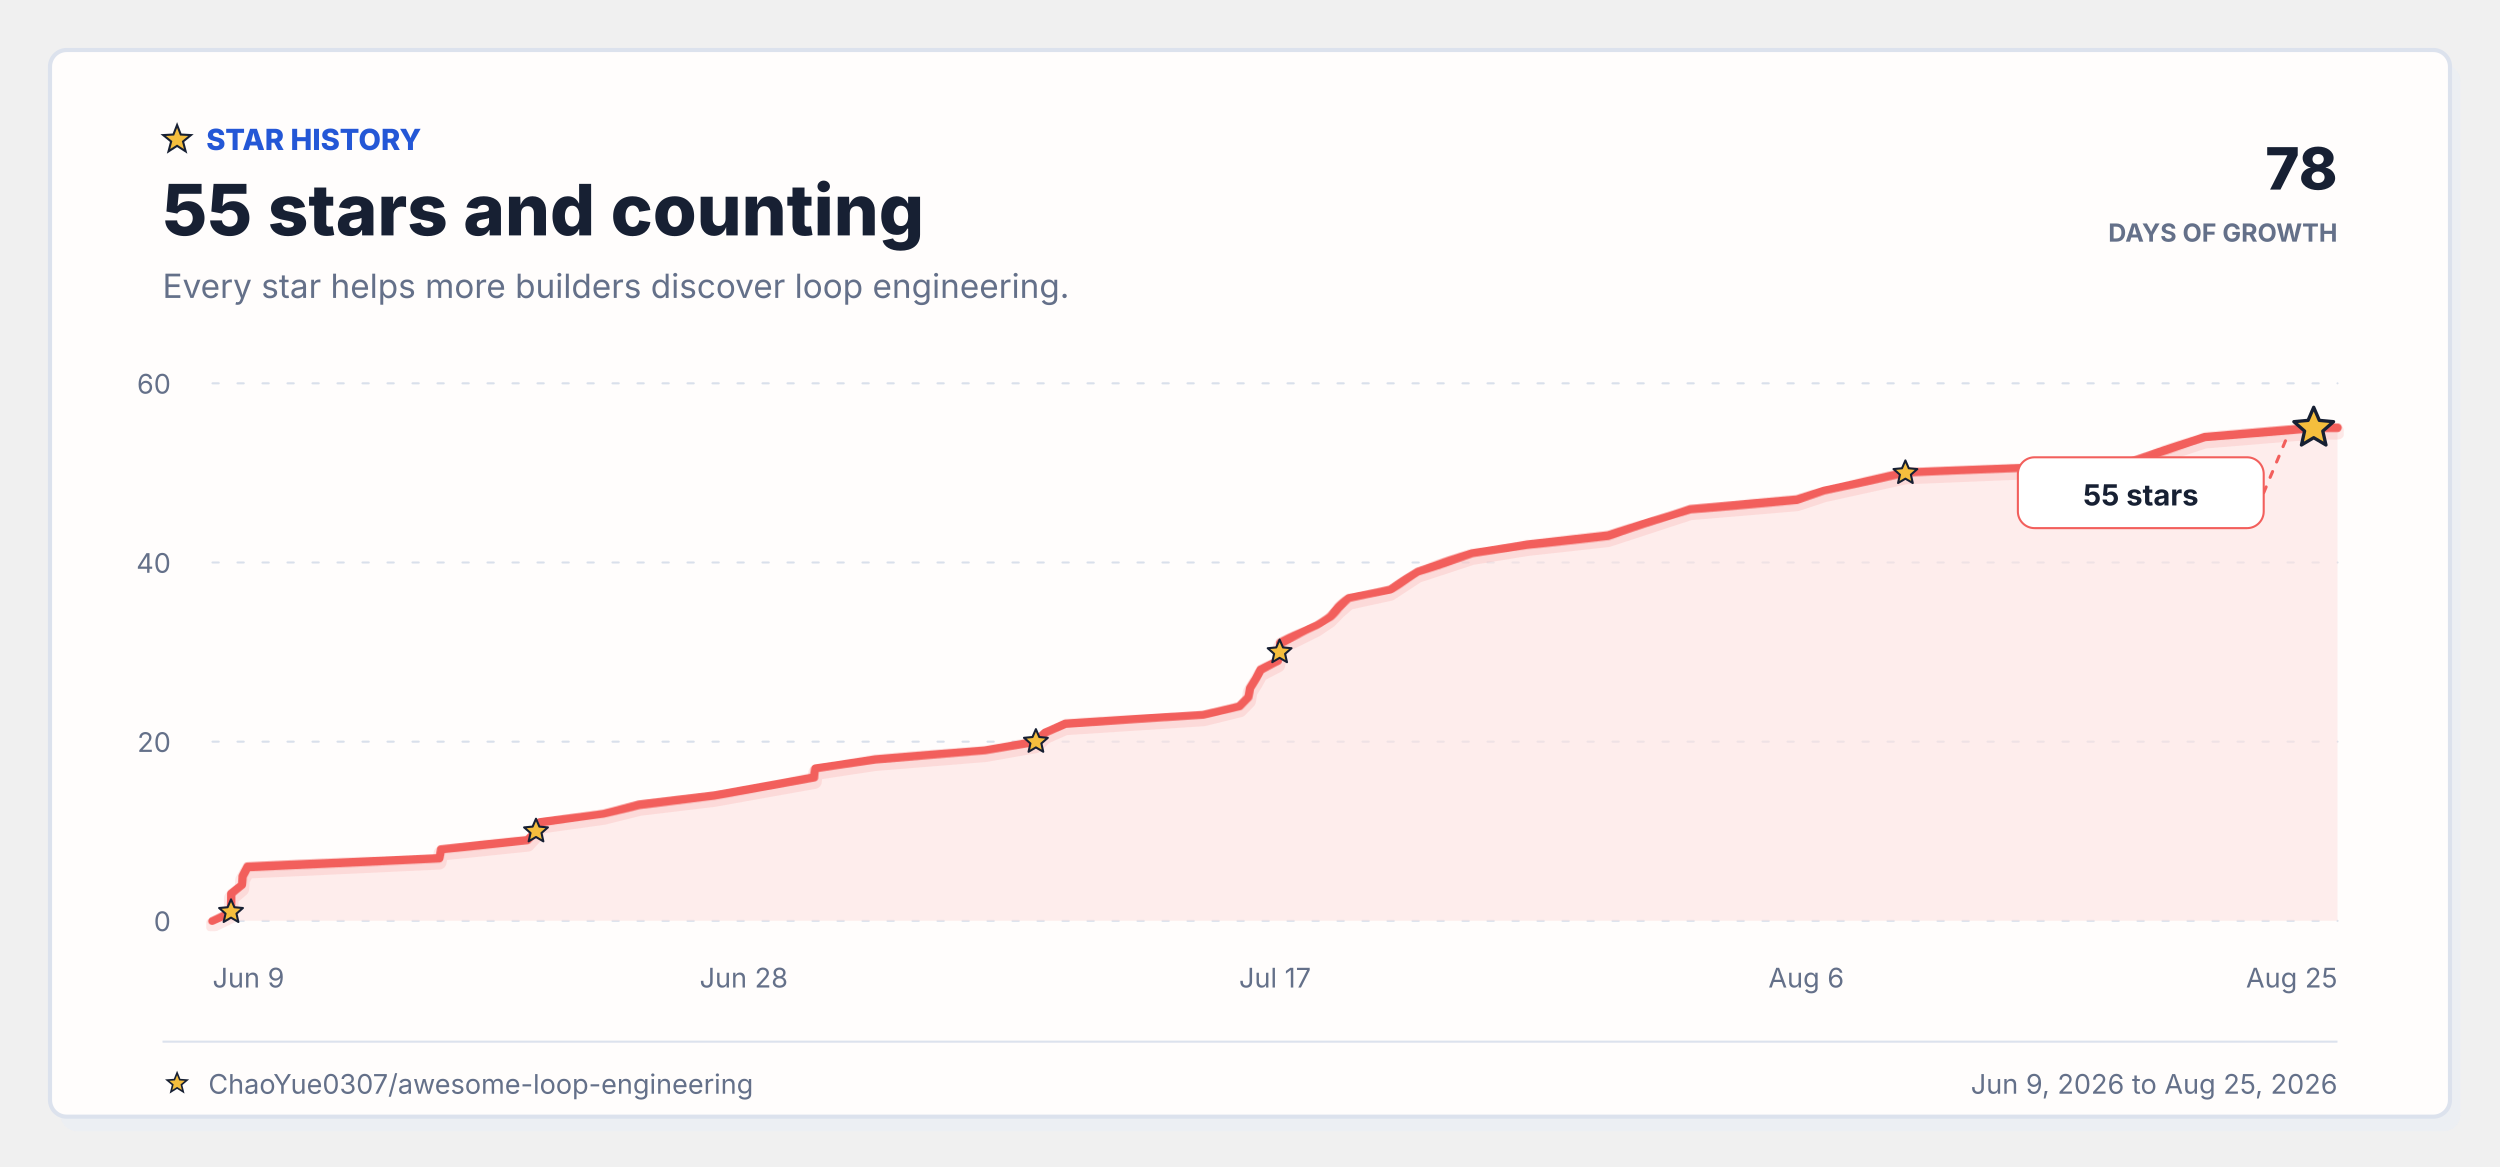
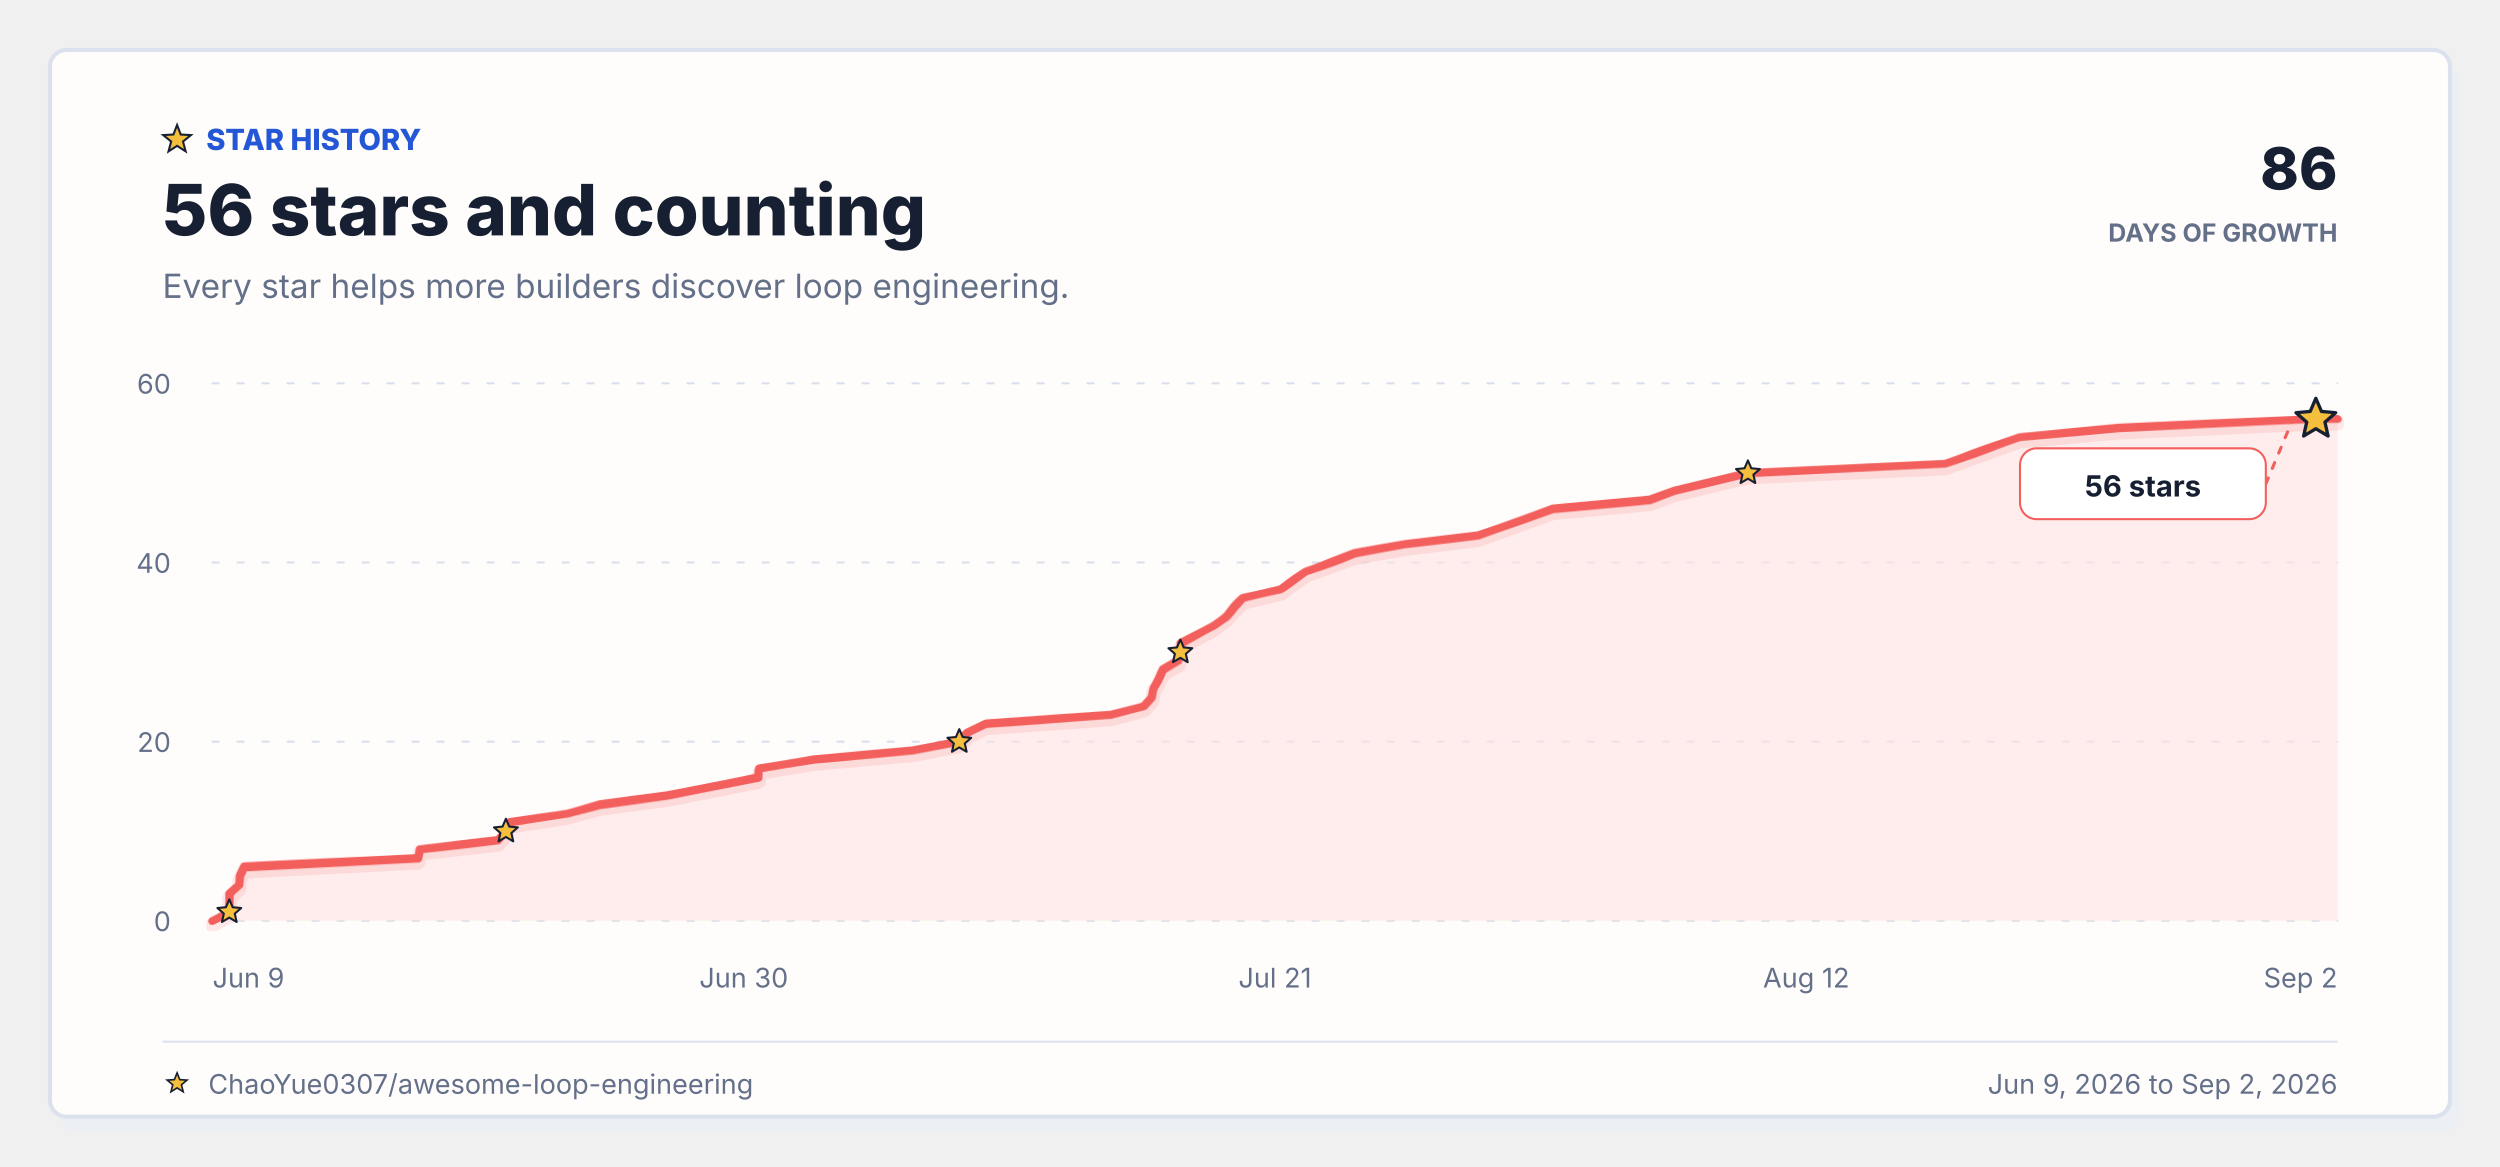
<svg xmlns="http://www.w3.org/2000/svg" width="1200" height="560" viewBox="0 0 1200 560" role="img" aria-labelledby="title desc">
  <style>
    text { font-family: ui-rounded, 'SF Pro Rounded', 'Nunito Sans', -apple-system, BlinkMacSystemFont, 'Segoe UI', sans-serif; letter-spacing: 0; }
  </style>
  <defs>
    <filter id="rough-line" x="-3%" y="-6%" width="106%" height="112%">
      <feTurbulence type="fractalNoise" baseFrequency="0.008 0.12" numOctaves="1" seed="17" result="noise" />
      <feDisplacementMap in="SourceGraphic" in2="noise" scale="1.2" xChannelSelector="R" yChannelSelector="G" />
    </filter>
    <clipPath id="plot-clip">
      <rect x="99" y="179" width="1026" height="268" />
    </clipPath>
  </defs>
  <rect x="29" y="31" width="1152" height="512" rx="8" fill="#E9EDF5" opacity="0.58" />
  <rect x="24" y="24" width="1152" height="512" rx="8" fill="#FFFDFC" stroke="#DCE2ED" stroke-width="2" />
  <path d="M 85 60 L 86.76 64.57 L 91.66 64.84 L 87.85 67.93 L 89.11 72.66 L 85 70 L 80.89 72.66 L 82.15 67.93 L 78.34 64.84 L 83.24 64.57 Z" fill="#F5BE3D" stroke="#172033" stroke-width="1" />
  <text x="99" y="72" fill="#2457D6" font-size="14" font-weight="800">STAR HISTORY</text>
-   <text x="78" y="113" fill="#172033" font-size="34" font-weight="760">55 stars and counting</text>
+   <text x="78" y="113" fill="#172033" font-size="34" font-weight="760">56 stars and counting</text>
  <text x="78" y="143" fill="#647089" font-size="16">Every star helps more builders discover loop engineering.</text>
-   <text x="1122" y="91" fill="#172033" font-size="28" font-weight="760" text-anchor="end">78</text>
+   <text x="1122" y="91" fill="#172033" font-size="28" font-weight="760" text-anchor="end">86</text>
  <text x="1122" y="116" fill="#647089" font-size="12" font-weight="750" text-anchor="end">DAYS OF GROWTH</text>
  <line x1="102" y1="442" x2="1122" y2="442" stroke="#D9E0EB" stroke-width="1" stroke-dasharray="3 9" stroke-linecap="round" />
  <text x="82" y="446.94" fill="#647089" font-size="13" text-anchor="end">0</text>
  <line x1="102" y1="356" x2="1122" y2="356" stroke="#D9E0EB" stroke-width="1" stroke-dasharray="3 9" stroke-linecap="round" />
  <text x="82" y="360.94" fill="#647089" font-size="13" text-anchor="end">20</text>
  <line x1="102" y1="270" x2="1122" y2="270" stroke="#D9E0EB" stroke-width="1" stroke-dasharray="3 9" stroke-linecap="round" />
  <text x="82" y="274.94" fill="#647089" font-size="13" text-anchor="end">40</text>
  <line x1="102" y1="184" x2="1122" y2="184" stroke="#D9E0EB" stroke-width="1" stroke-dasharray="3 9" stroke-linecap="round" />
  <text x="82" y="188.94" fill="#647089" font-size="13" text-anchor="end">60</text>
  <text x="102" y="474" fill="#647089" font-size="13" text-anchor="start">Jun 9</text>
-   <text x="357" y="474" fill="#647089" font-size="13" text-anchor="middle">Jun 28</text>
-   <text x="612" y="474" fill="#647089" font-size="13" text-anchor="middle">Jul 17</text>
-   <text x="867" y="474" fill="#647089" font-size="13" text-anchor="middle">Aug 6</text>
-   <text x="1122" y="474" fill="#647089" font-size="13" text-anchor="end">Aug 25</text>
+   <text x="357" y="474" fill="#647089" font-size="13" text-anchor="middle">Jun 30</text>
+   <text x="612" y="474" fill="#647089" font-size="13" text-anchor="middle">Jul 21</text>
+   <text x="867" y="474" fill="#647089" font-size="13" text-anchor="middle">Aug 12</text>
+   <text x="1122" y="474" fill="#647089" font-size="13" text-anchor="end">Sep 2</text>
  <g clip-path="url(#plot-clip)">
-     <path d="M 102 442 L 110.89 437.7 L 110.99 433.4 L 111.01 429.1 L 116.09 424.8 L 116.39 420.5 L 118.84 416.2 L 210.85 411.9 L 211.62 407.6 L 253.33 403.3 L 257.28 399 L 259.22 394.7 L 289.86 390.4 L 307.03 386.1 L 342.91 381.8 L 366.82 377.5 L 390.96 373.2 L 391.47 368.9 L 420.05 364.6 L 472.92 360.3 L 497.23 356 L 501.63 351.7 L 511.37 347.4 L 577.71 343.1 L 595.22 338.8 L 599.38 334.5 L 600.06 330.2 L 602.74 325.9 L 605.12 321.6 L 613.42 317.3 L 614.22 313 L 614.46 308.7 L 623.5 304.4 L 632.07 300.1 L 638.4 295.8 L 642.57 291.5 L 647.55 287.2 L 667.35 282.9 L 680.47 274.3 L 706.54 265.7 L 733.01 261.4 L 771.88 257.1 L 811.27 244.2 L 862.54 239.9 L 875.54 235.6 L 914.59 227 L 1019.04 222.7 L 1045.19 214.1 L 1058.28 209.8 L 1110.58 205.5 L 1122 205.5 V 442 H 102 Z" fill="#FDE3E1" opacity="0.6" />
-     <path d="M 102 442 L 110.89 437.7 L 110.99 433.4 L 111.01 429.1 L 116.09 424.8 L 116.39 420.5 L 118.84 416.2 L 210.85 411.9 L 211.62 407.6 L 253.33 403.3 L 257.28 399 L 259.22 394.7 L 289.86 390.4 L 307.03 386.1 L 342.91 381.8 L 366.82 377.5 L 390.96 373.2 L 391.47 368.9 L 420.05 364.6 L 472.92 360.3 L 497.23 356 L 501.63 351.7 L 511.37 347.4 L 577.71 343.1 L 595.22 338.8 L 599.38 334.5 L 600.06 330.2 L 602.74 325.9 L 605.12 321.6 L 613.42 317.3 L 614.22 313 L 614.46 308.7 L 623.5 304.4 L 632.07 300.1 L 638.4 295.8 L 642.57 291.5 L 647.55 287.2 L 667.35 282.9 L 680.47 274.3 L 706.54 265.7 L 733.01 261.4 L 771.88 257.1 L 811.27 244.2 L 862.54 239.9 L 875.54 235.6 L 914.59 227 L 1019.04 222.7 L 1045.19 214.1 L 1058.28 209.8 L 1110.58 205.5 L 1122 205.5" fill="none" stroke="#F25F5C" stroke-width="7" stroke-linejoin="round" stroke-linecap="round" opacity="0.13" transform="translate(0 2)" />
-     <path d="M 102 442 L 110.89 437.7 L 110.99 433.4 L 111.01 429.1 L 116.09 424.8 L 116.39 420.5 L 118.84 416.2 L 210.85 411.9 L 211.62 407.6 L 253.33 403.3 L 257.28 399 L 259.22 394.7 L 289.86 390.4 L 307.03 386.1 L 342.91 381.8 L 366.82 377.5 L 390.96 373.2 L 391.47 368.9 L 420.05 364.6 L 472.92 360.3 L 497.23 356 L 501.63 351.7 L 511.37 347.4 L 577.71 343.1 L 595.22 338.8 L 599.38 334.5 L 600.06 330.2 L 602.74 325.9 L 605.12 321.6 L 613.42 317.3 L 614.22 313 L 614.46 308.7 L 623.5 304.4 L 632.07 300.1 L 638.4 295.8 L 642.57 291.5 L 647.55 287.2 L 667.35 282.9 L 680.47 274.3 L 706.54 265.7 L 733.01 261.4 L 771.88 257.1 L 811.27 244.2 L 862.54 239.9 L 875.54 235.6 L 914.59 227 L 1019.04 222.7 L 1045.19 214.1 L 1058.28 209.8 L 1110.58 205.5 L 1122 205.5" fill="none" stroke="#F25F5C" stroke-width="4" stroke-linejoin="round" stroke-linecap="round" filter="url(#rough-line)" />
+     <path d="M 102 442 L 110.06 437.7 L 110.16 433.4 L 110.17 429.1 L 114.78 424.8 L 115.05 420.5 L 117.27 416.2 L 200.72 411.9 L 201.43 407.6 L 239.25 403.3 L 242.84 399 L 244.6 394.7 L 272.39 390.4 L 287.96 386.1 L 320.5 381.8 L 342.18 377.5 L 364.08 373.2 L 364.54 368.9 L 390.46 364.6 L 438.42 360.3 L 460.46 356 L 464.46 351.7 L 473.28 347.4 L 533.46 343.1 L 549.34 338.8 L 553.11 334.5 L 553.73 330.2 L 556.16 325.9 L 558.32 321.6 L 565.84 317.3 L 566.57 313 L 566.79 308.7 L 574.99 304.4 L 582.76 300.1 L 588.51 295.8 L 592.28 291.5 L 596.8 287.2 L 614.76 282.9 L 626.66 274.3 L 650.3 265.7 L 674.31 261.4 L 709.57 257.1 L 745.29 244.2 L 791.79 239.9 L 803.58 235.6 L 839 227 L 933.73 222.7 L 957.45 214.1 L 969.32 209.8 L 1016.76 205.5 L 1111.6 201.2 L 1122 201.2 V 442 H 102 Z" fill="#FDE3E1" opacity="0.6" />
+     <path d="M 102 442 L 110.06 437.7 L 110.16 433.4 L 110.17 429.1 L 114.78 424.8 L 115.05 420.5 L 117.27 416.2 L 200.72 411.9 L 201.43 407.6 L 239.25 403.3 L 242.84 399 L 244.6 394.7 L 272.39 390.4 L 287.96 386.1 L 320.5 381.8 L 342.18 377.5 L 364.08 373.2 L 364.54 368.9 L 390.46 364.6 L 438.42 360.3 L 460.46 356 L 464.46 351.7 L 473.28 347.4 L 533.46 343.1 L 549.34 338.8 L 553.11 334.5 L 553.73 330.2 L 556.16 325.9 L 558.32 321.6 L 565.84 317.3 L 566.57 313 L 566.79 308.7 L 574.99 304.4 L 582.76 300.1 L 588.51 295.8 L 592.28 291.5 L 596.8 287.2 L 614.76 282.9 L 626.66 274.3 L 650.3 265.7 L 674.31 261.4 L 709.57 257.1 L 745.29 244.2 L 791.79 239.9 L 803.58 235.6 L 839 227 L 933.73 222.7 L 957.45 214.1 L 969.32 209.8 L 1016.76 205.5 L 1111.6 201.2 L 1122 201.2" fill="none" stroke="#F25F5C" stroke-width="7" stroke-linejoin="round" stroke-linecap="round" opacity="0.13" transform="translate(0 2)" />
+     <path d="M 102 442 L 110.06 437.7 L 110.16 433.4 L 110.17 429.1 L 114.78 424.8 L 115.05 420.5 L 117.27 416.2 L 200.72 411.9 L 201.43 407.6 L 239.25 403.3 L 242.84 399 L 244.6 394.7 L 272.39 390.4 L 287.96 386.1 L 320.5 381.8 L 342.18 377.5 L 364.08 373.2 L 364.54 368.9 L 390.46 364.6 L 438.42 360.3 L 460.46 356 L 464.46 351.7 L 473.28 347.4 L 533.46 343.1 L 549.34 338.8 L 553.11 334.5 L 553.73 330.2 L 556.16 325.9 L 558.32 321.6 L 565.84 317.3 L 566.57 313 L 566.79 308.7 L 574.99 304.4 L 582.76 300.1 L 588.51 295.8 L 592.28 291.5 L 596.8 287.2 L 614.76 282.9 L 626.66 274.3 L 650.3 265.7 L 674.31 261.4 L 709.57 257.1 L 745.29 244.2 L 791.79 239.9 L 803.58 235.6 L 839 227 L 933.73 222.7 L 957.45 214.1 L 969.32 209.8 L 1016.76 205.5 L 1111.6 201.2 L 1122 201.2" fill="none" stroke="#F25F5C" stroke-width="4" stroke-linejoin="round" stroke-linecap="round" filter="url(#rough-line)" />
  </g>
-   <path d="M 110.89 431.7 L 112.51 435.47 L 116.6 435.85 L 113.51 438.55 L 114.42 442.55 L 110.89 440.46 L 107.36 442.55 L 108.26 438.55 L 105.18 435.85 L 109.27 435.47 Z" fill="#F5BE3D" stroke="#172033" stroke-width="1" stroke-linejoin="round" />
-   <path d="M 257.28 393 L 258.9 396.77 L 262.99 397.15 L 259.91 399.85 L 260.81 403.85 L 257.28 401.76 L 253.75 403.85 L 254.66 399.85 L 251.57 397.15 L 255.66 396.77 Z" fill="#F5BE3D" stroke="#172033" stroke-width="1" stroke-linejoin="round" />
-   <path d="M 497.23 350 L 498.85 353.77 L 502.94 354.15 L 499.85 356.85 L 500.76 360.85 L 497.23 358.76 L 493.7 360.85 L 494.6 356.85 L 491.52 354.15 L 495.61 353.77 Z" fill="#F5BE3D" stroke="#172033" stroke-width="1" stroke-linejoin="round" />
-   <path d="M 614.22 307 L 615.84 310.77 L 619.92 311.15 L 616.84 313.85 L 617.75 317.85 L 614.22 315.76 L 610.69 317.85 L 611.59 313.85 L 608.51 311.15 L 612.6 310.77 Z" fill="#F5BE3D" stroke="#172033" stroke-width="1" stroke-linejoin="round" />
-   <path d="M 914.59 221 L 916.21 224.77 L 920.3 225.15 L 917.22 227.85 L 918.12 231.85 L 914.59 229.76 L 911.07 231.85 L 911.97 227.85 L 908.89 225.15 L 912.97 224.77 Z" fill="#F5BE3D" stroke="#172033" stroke-width="1" stroke-linejoin="round" />
-   <path d="M 1110.58 195.5 L 1113.28 201.78 L 1120.09 202.41 L 1114.95 206.92 L 1116.46 213.59 L 1110.58 210.1 L 1104.7 213.59 L 1106.2 206.92 L 1101.07 202.41 L 1107.88 201.78 Z" fill="#F5BE3D" stroke="#172033" stroke-width="1.6" stroke-linejoin="round" />
-   <path d="M 1086.58 236.5 L 1099.58 205.5" fill="none" stroke="#F25F5C" stroke-width="1.5" stroke-dasharray="3 5" stroke-linecap="round" />
-   <rect x="968.58" y="219.5" width="118" height="34" rx="8" fill="#FFFFFF" stroke="#F25F5C" />
-   <text x="1027.58" y="242.62" fill="#172033" font-size="14" font-weight="700" text-anchor="middle">55 stars</text>
+   <path d="M 110.06 431.7 L 111.68 435.47 L 115.77 435.85 L 112.69 438.55 L 113.59 442.55 L 110.06 440.46 L 106.54 442.55 L 107.44 438.55 L 104.36 435.85 L 108.44 435.47 Z" fill="#F5BE3D" stroke="#172033" stroke-width="1" stroke-linejoin="round" />
+   <path d="M 242.84 393 L 244.46 396.77 L 248.54 397.15 L 245.46 399.85 L 246.36 403.85 L 242.84 401.76 L 239.31 403.85 L 240.21 399.85 L 237.13 397.15 L 241.21 396.77 Z" fill="#F5BE3D" stroke="#172033" stroke-width="1" stroke-linejoin="round" />
+   <path d="M 460.46 350 L 462.09 353.77 L 466.17 354.15 L 463.09 356.85 L 463.99 360.85 L 460.46 358.76 L 456.94 360.85 L 457.84 356.85 L 454.76 354.15 L 458.84 353.77 Z" fill="#F5BE3D" stroke="#172033" stroke-width="1" stroke-linejoin="round" />
+   <path d="M 566.57 307 L 568.19 310.77 L 572.28 311.15 L 569.2 313.85 L 570.1 317.85 L 566.57 315.76 L 563.04 317.85 L 563.95 313.85 L 560.86 311.15 L 564.95 310.77 Z" fill="#F5BE3D" stroke="#172033" stroke-width="1" stroke-linejoin="round" />
+   <path d="M 839 221 L 840.62 224.77 L 844.71 225.15 L 841.63 227.85 L 842.53 231.85 L 839 229.76 L 835.48 231.85 L 836.38 227.85 L 833.3 225.15 L 837.38 224.77 Z" fill="#F5BE3D" stroke="#172033" stroke-width="1" stroke-linejoin="round" />
+   <path d="M 1111.6 191.2 L 1114.31 197.48 L 1121.11 198.11 L 1115.98 202.62 L 1117.48 209.29 L 1111.6 205.8 L 1105.73 209.29 L 1107.23 202.62 L 1102.09 198.11 L 1108.9 197.48 Z" fill="#F5BE3D" stroke="#172033" stroke-width="1.6" stroke-linejoin="round" />
+   <path d="M 1087.6 232.2 L 1100.6 201.2" fill="none" stroke="#F25F5C" stroke-width="1.5" stroke-dasharray="3 5" stroke-linecap="round" />
+   <rect x="969.6" y="215.2" width="118" height="34" rx="8" fill="#FFFFFF" stroke="#F25F5C" />
+   <text x="1028.6" y="238.32" fill="#172033" font-size="14" font-weight="700" text-anchor="middle">56 stars</text>
  <line x1="78" y1="500" x2="1122" y2="500" stroke="#DCE2ED" />
  <path d="M 85 515 L 86.29 518.22 L 89.76 518.45 L 87.09 520.68 L 87.94 524.05 L 85 522.2 L 82.06 524.05 L 82.91 520.68 L 80.24 518.45 L 83.71 518.22 Z" fill="#F5BE3D" stroke="#172033" stroke-width="0.8" />
  <text x="100" y="525" fill="#647089" font-size="13">ChaoYue0307/awesome-loop-engineering</text>
-   <text x="1122" y="525" fill="#647089" font-size="13" text-anchor="end">Jun 9, 2026 to Aug 25, 2026</text>
+   <text x="1122" y="525" fill="#647089" font-size="13" text-anchor="end">Jun 9, 2026 to Sep 2, 2026</text>
</svg>
